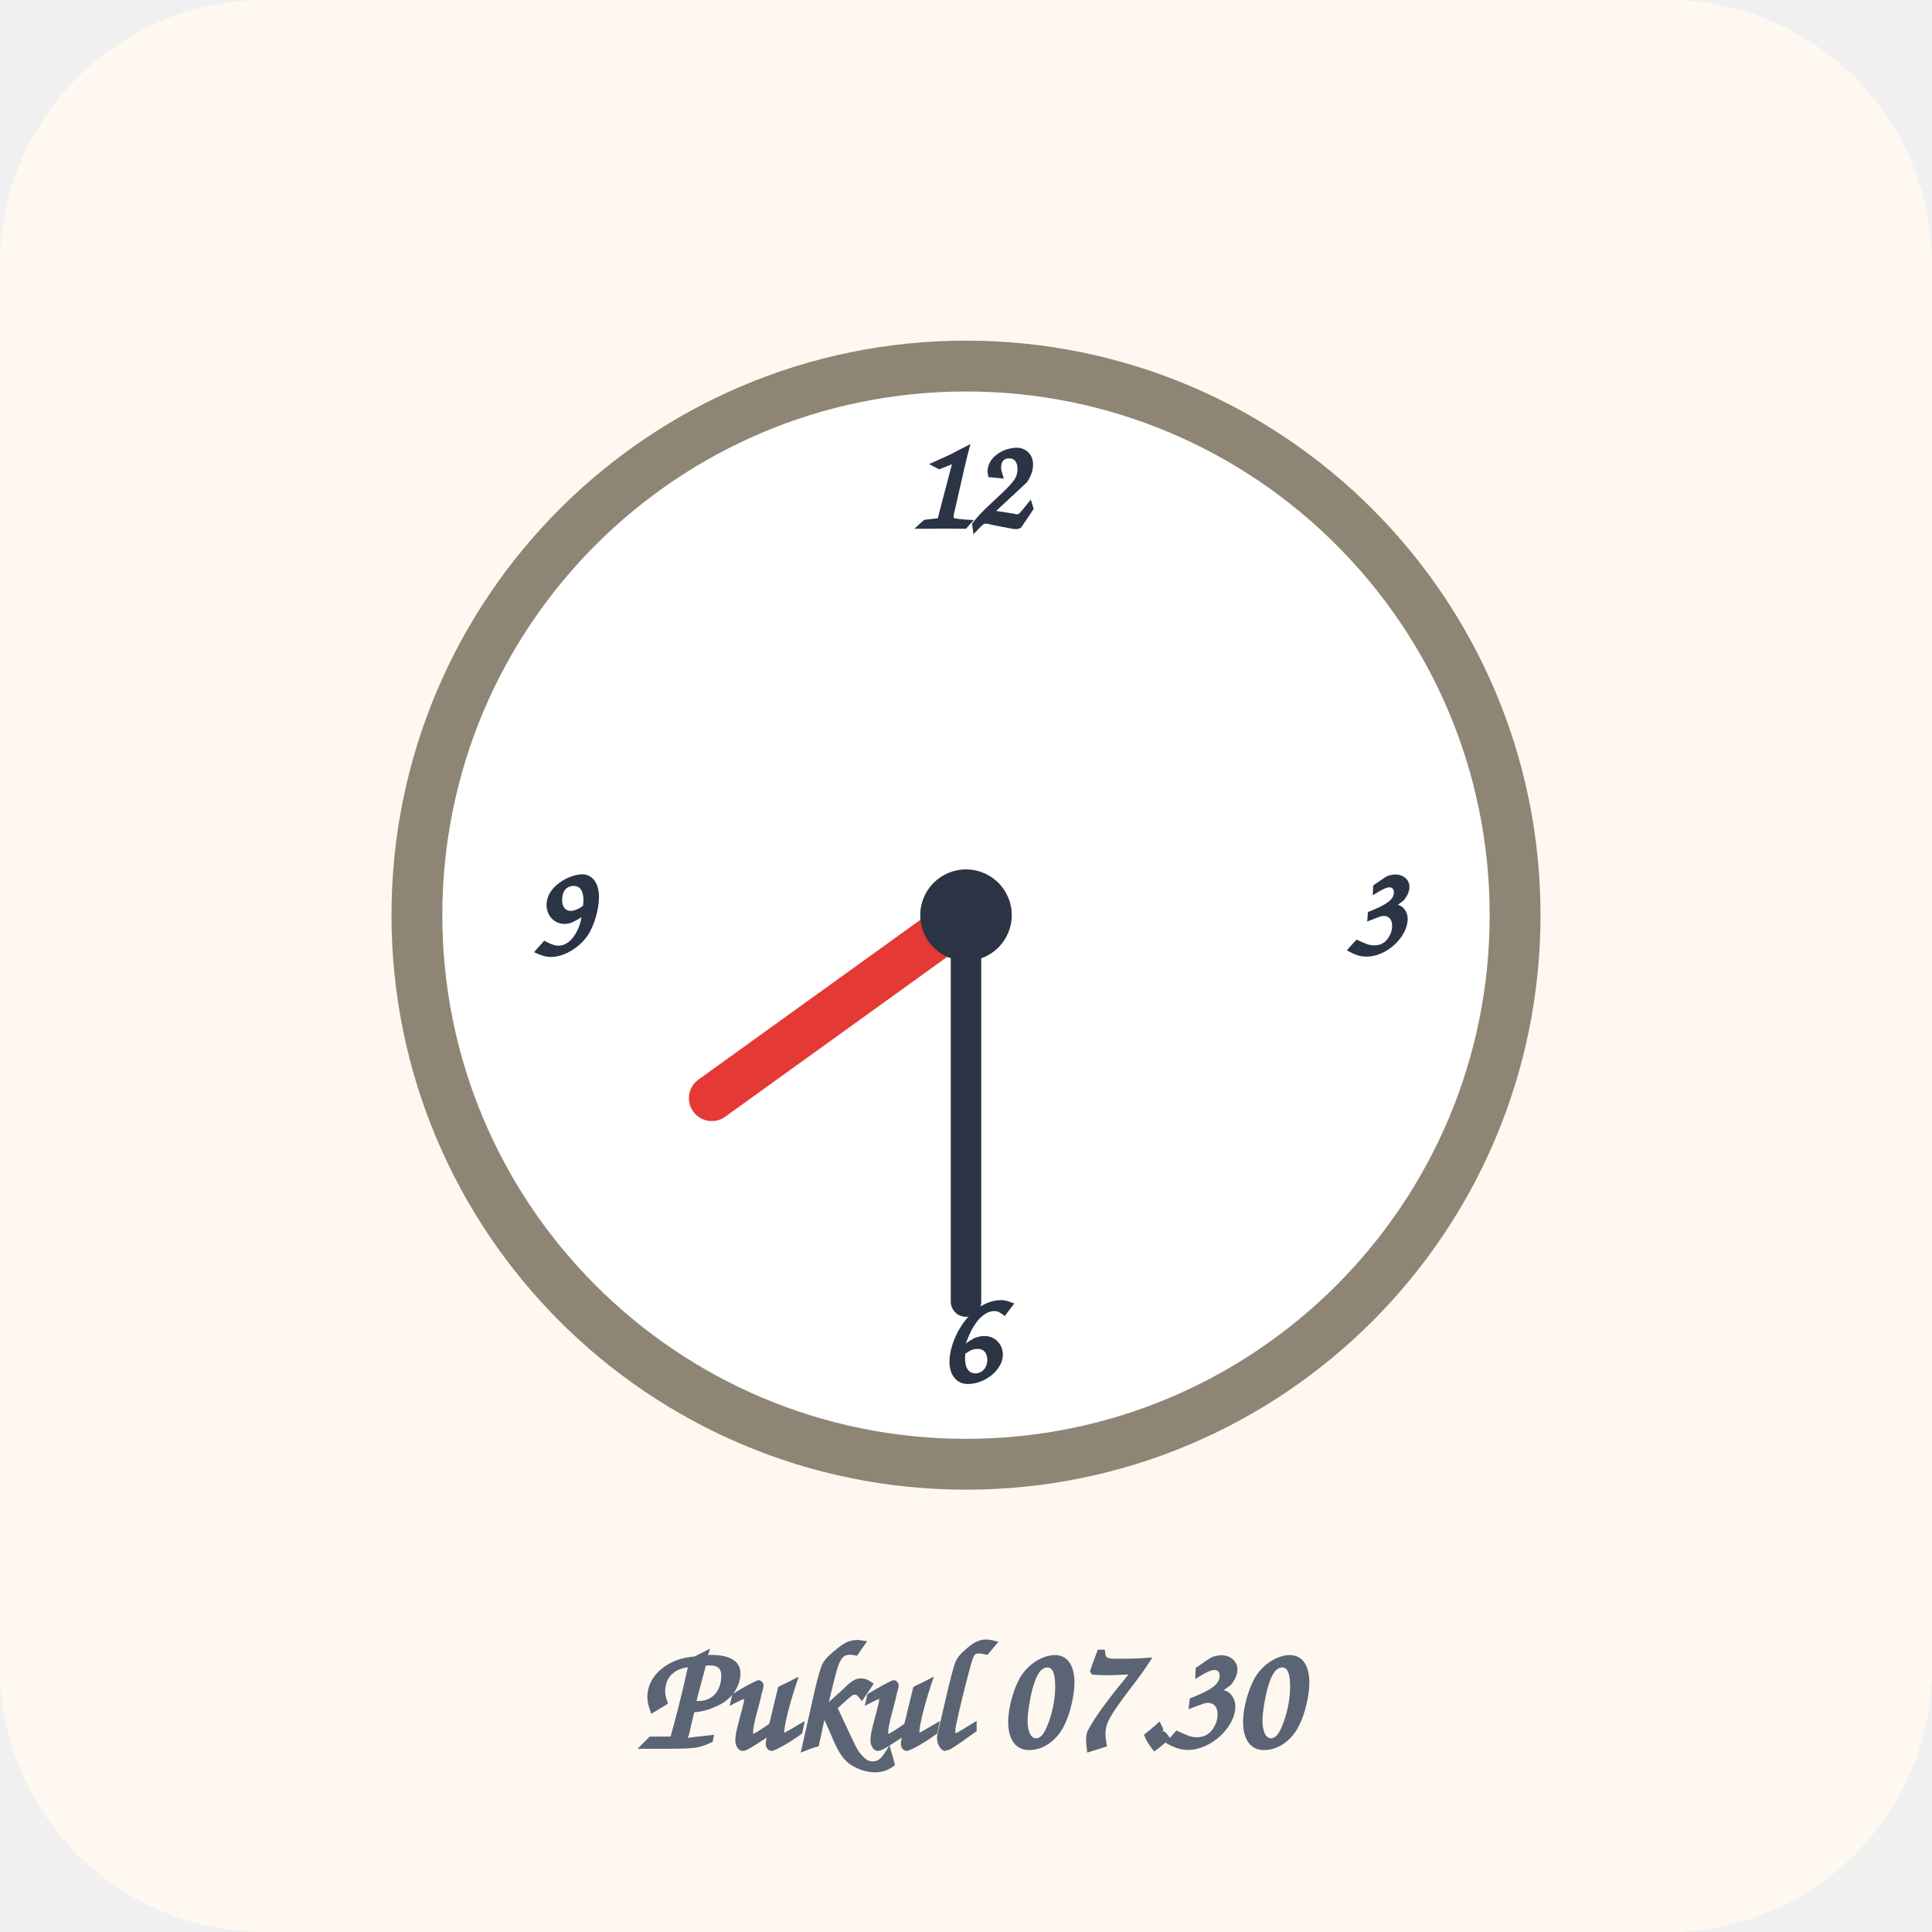
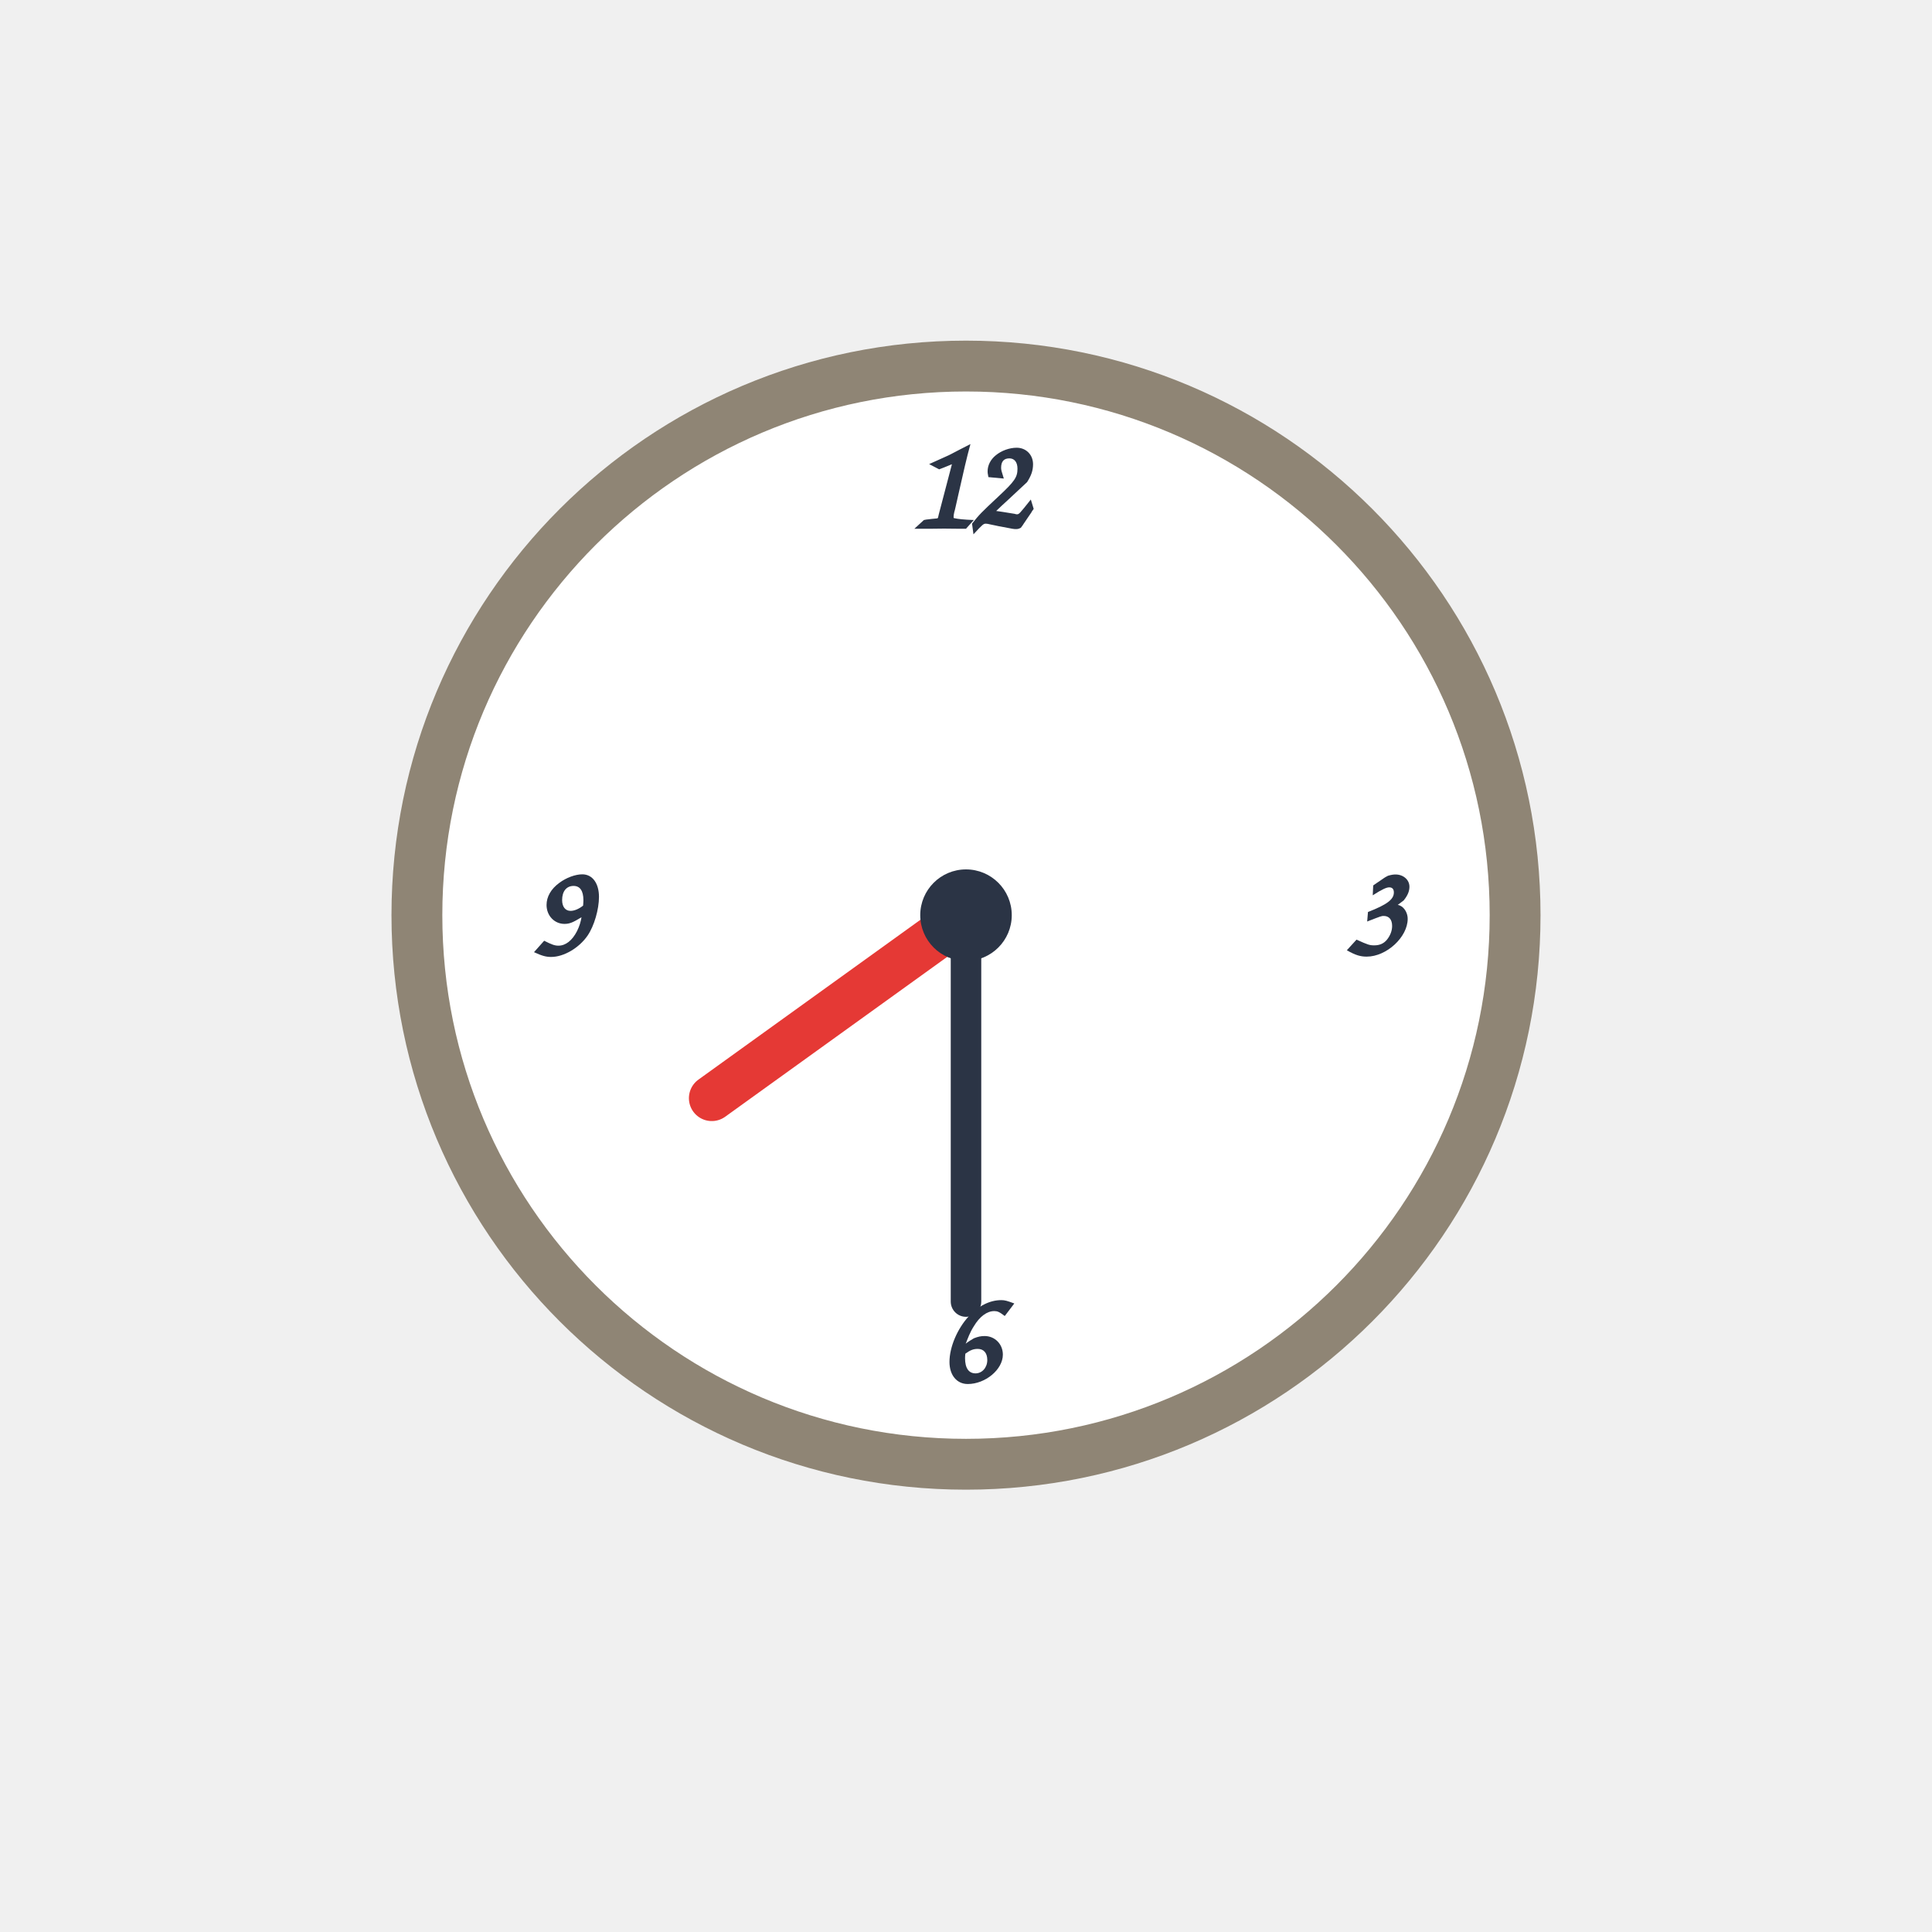
<svg xmlns="http://www.w3.org/2000/svg" viewBox="0 0 190 190" width="100%" height="100%">
-   <rect width="190" height="190" rx="26" fill="#FFF8F0" />
+   <rect width="190" height="190" rx="26" fill="none" />
  <circle cx="95" cy="90" r="54" fill="#FFFFFF" stroke="#8F8575" stroke-width="5" />
  <text x="95" y="52" font-family="'Baloo 2', cursive, sans-serif" font-size="13" font-weight="bold" fill="#2B3445" text-anchor="middle">12</text>
  <text x="135" y="94" font-family="'Baloo 2', cursive, sans-serif" font-size="13" font-weight="bold" fill="#2B3445" text-anchor="middle">3</text>
  <text x="95" y="136" font-family="'Baloo 2', cursive, sans-serif" font-size="13" font-weight="bold" fill="#2B3445" text-anchor="middle">6</text>
  <text x="55" y="94" font-family="'Baloo 2', cursive, sans-serif" font-size="13" font-weight="bold" fill="#2B3445" text-anchor="middle">9</text>
  <line x1="95" y1="90" x2="70" y2="108" stroke="#E53935" stroke-width="4.5" stroke-linecap="round" />
  <line x1="95" y1="90" x2="95" y2="128" stroke="#2B3445" stroke-width="3" stroke-linecap="round" />
  <circle cx="95" cy="90" r="4.5" fill="#2B3445" />
-   <text x="95" y="172" font-family="'Baloo 2', cursive, sans-serif" font-size="15" font-weight="bold" fill="#5B6474" text-anchor="middle">Pukul 07.30</text>
</svg>
